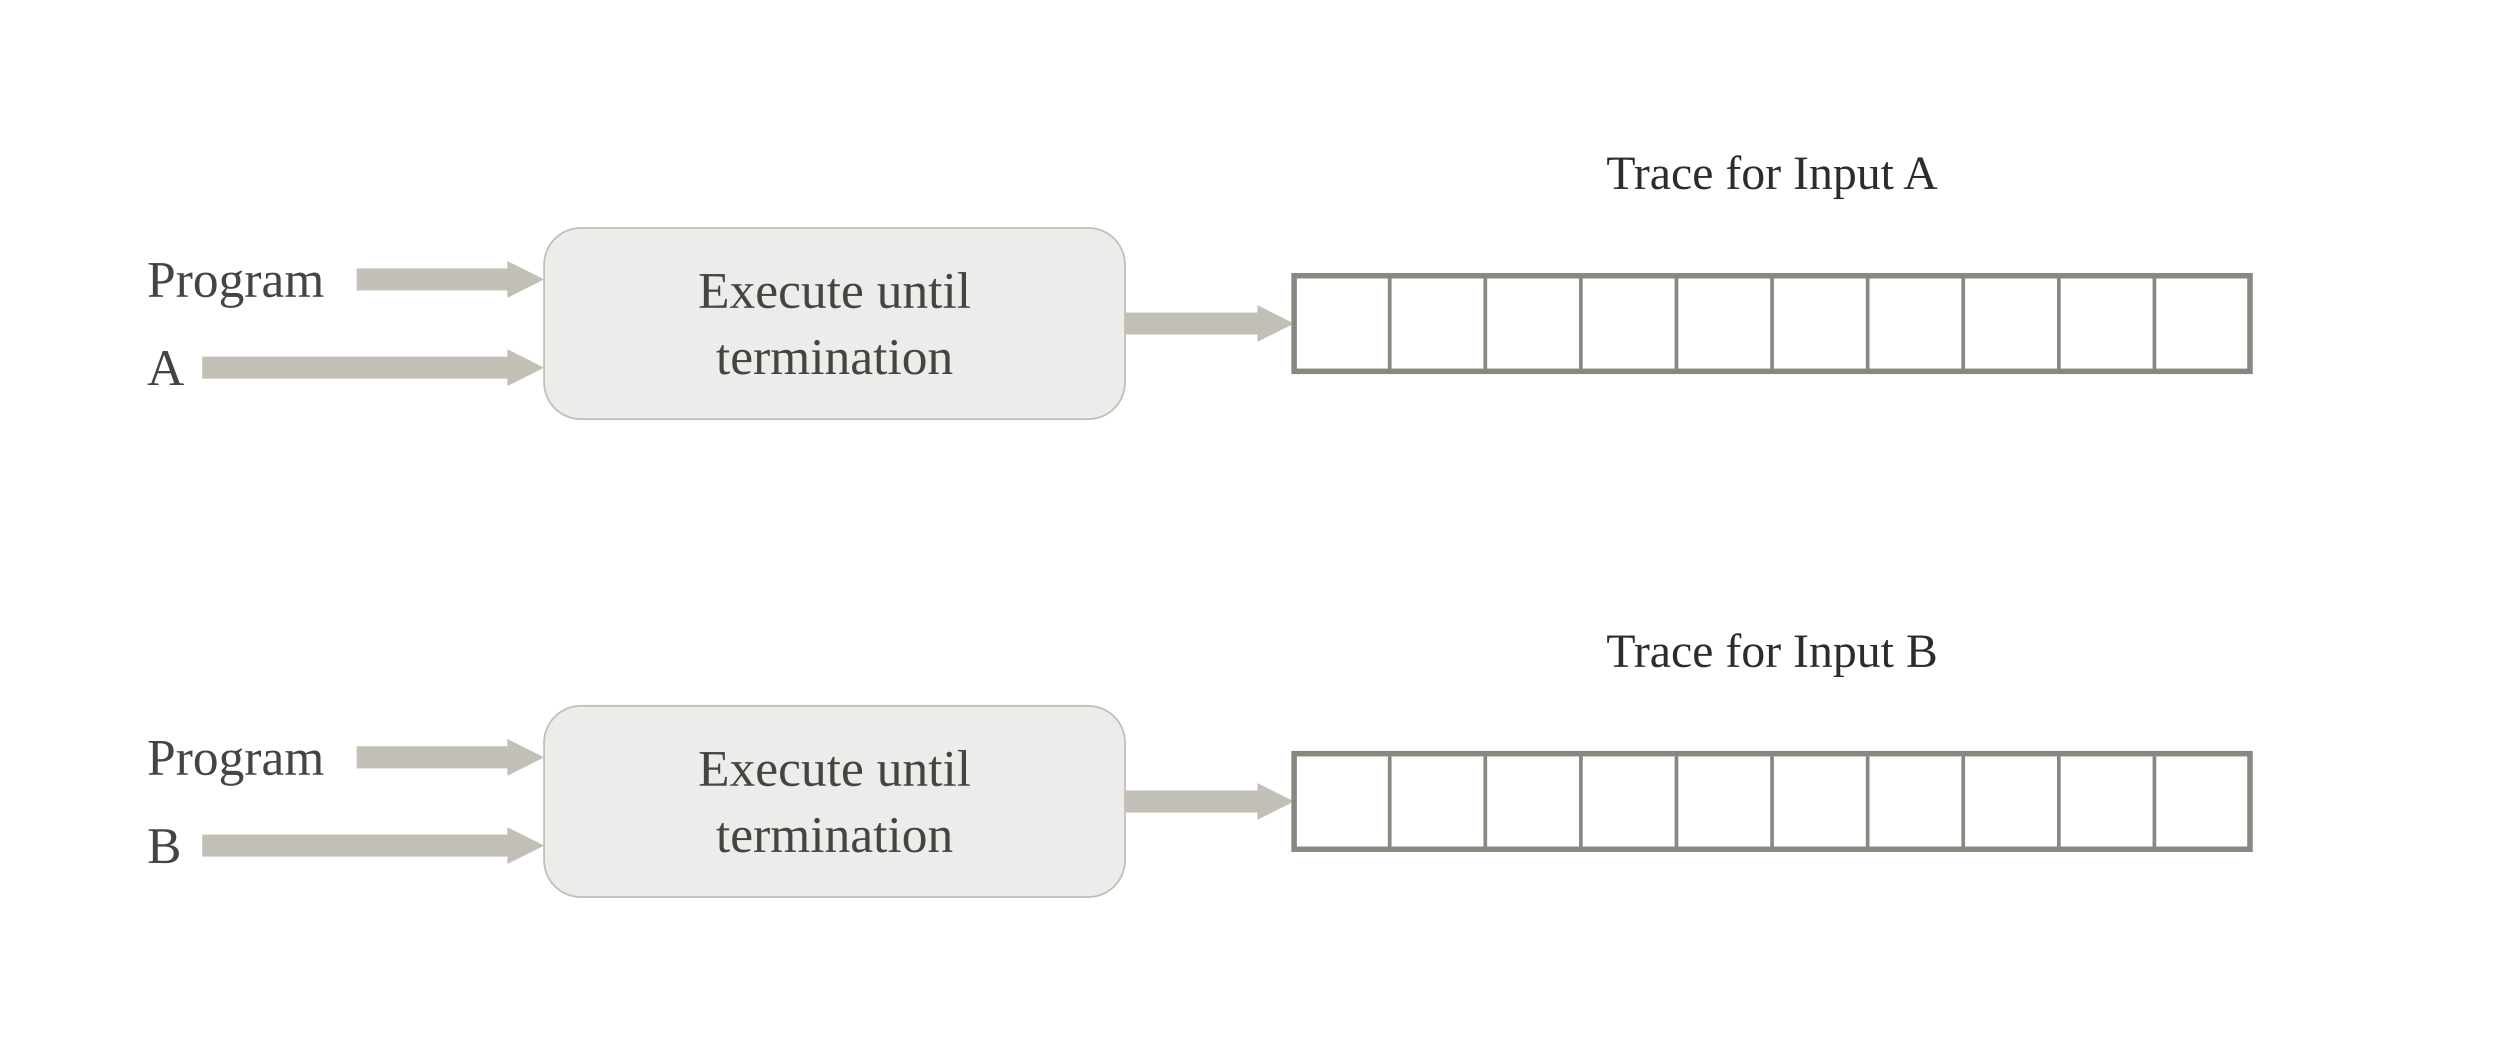
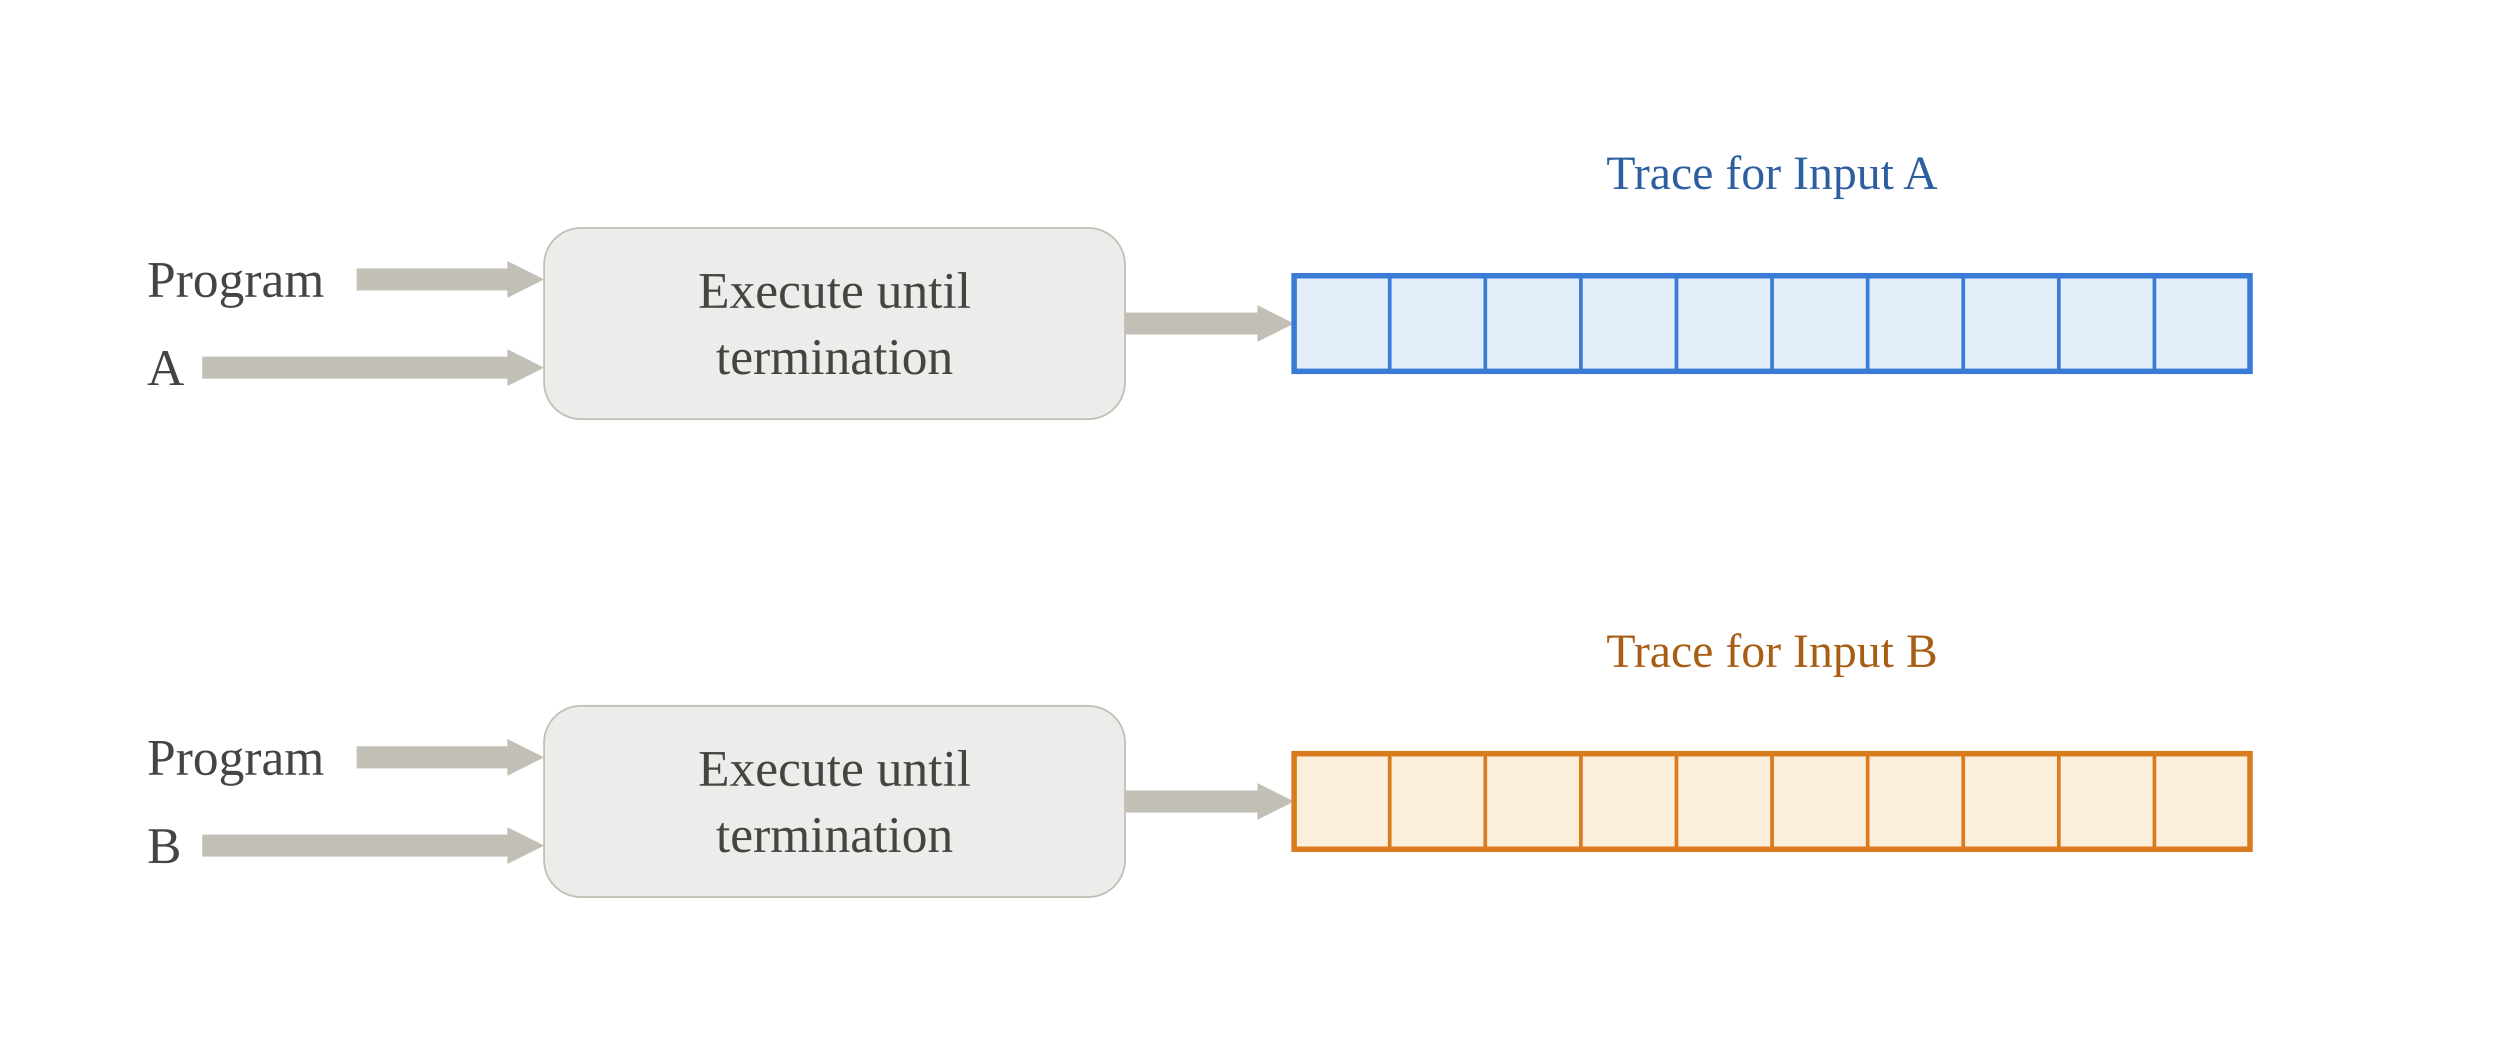
<svg xmlns="http://www.w3.org/2000/svg" width="100%" viewBox="0 0 680 285">
  <text x="40" y="76" font-size="14" fill="#444441" dominant-baseline="central">Program</text>
  <text x="40" y="100" font-size="14" fill="#444441" dominant-baseline="central">A</text>
  <polygon points="97,73 138,73 138,71 148,76 138,81 138,79 97,79" fill="#C2C0B6" />
  <polygon points="55,97 138,97 138,95 148,100 138,105 138,103 55,103" fill="#C2C0B6" />
  <rect x="148" y="62" width="158" height="52" rx="10" fill="#EEECEA" stroke="#C2C0B6" stroke-width="0.5" />
  <text x="227" y="79" font-size="14" fill="#444441" text-anchor="middle" dominant-baseline="central">Execute until</text>
  <text x="227" y="97" font-size="14" fill="#444441" text-anchor="middle" dominant-baseline="central">termination</text>
  <polygon points="306,85 342,85 342,83 352,88 342,93 342,91 306,91" fill="#C2C0B6" />
-   <text x="482" y="47" font-size="13" fill="#2C2C2A" text-anchor="middle" dominant-baseline="central">Trace for Input A</text>
-   <rect x="352" y="75" width="260" height="26" fill="none" stroke="#888780" stroke-width="1.5" />
-   <line x1="378" y1="75" x2="378" y2="101" stroke="#888780" stroke-width="1" />
-   <line x1="404" y1="75" x2="404" y2="101" stroke="#888780" stroke-width="1" />
-   <line x1="430" y1="75" x2="430" y2="101" stroke="#888780" stroke-width="1" />
-   <line x1="456" y1="75" x2="456" y2="101" stroke="#888780" stroke-width="1" />
-   <line x1="482" y1="75" x2="482" y2="101" stroke="#888780" stroke-width="1" />
-   <line x1="508" y1="75" x2="508" y2="101" stroke="#888780" stroke-width="1" />
-   <line x1="534" y1="75" x2="534" y2="101" stroke="#888780" stroke-width="1" />
-   <line x1="560" y1="75" x2="560" y2="101" stroke="#888780" stroke-width="1" />
-   <line x1="586" y1="75" x2="586" y2="101" stroke="#888780" stroke-width="1" />
+   <text x="482" y="47" font-size="13" fill="#2C5EA0" text-anchor="middle" dominant-baseline="central">Trace for Input A</text>
+   <rect x="352" y="75" width="260" height="26" fill="#E3EDF9" stroke="#3A7BD5" stroke-width="1.5" />
+   <line x1="378" y1="75" x2="378" y2="101" stroke="#3A7BD5" stroke-width="1" />
+   <line x1="404" y1="75" x2="404" y2="101" stroke="#3A7BD5" stroke-width="1" />
+   <line x1="430" y1="75" x2="430" y2="101" stroke="#3A7BD5" stroke-width="1" />
+   <line x1="456" y1="75" x2="456" y2="101" stroke="#3A7BD5" stroke-width="1" />
+   <line x1="482" y1="75" x2="482" y2="101" stroke="#3A7BD5" stroke-width="1" />
+   <line x1="508" y1="75" x2="508" y2="101" stroke="#3A7BD5" stroke-width="1" />
+   <line x1="534" y1="75" x2="534" y2="101" stroke="#3A7BD5" stroke-width="1" />
+   <line x1="560" y1="75" x2="560" y2="101" stroke="#3A7BD5" stroke-width="1" />
+   <line x1="586" y1="75" x2="586" y2="101" stroke="#3A7BD5" stroke-width="1" />
  <text x="40" y="206" font-size="14" fill="#444441" dominant-baseline="central">Program</text>
  <text x="40" y="230" font-size="14" fill="#444441" dominant-baseline="central">B</text>
  <polygon points="97,203 138,203 138,201 148,206 138,211 138,209 97,209" fill="#C2C0B6" />
  <polygon points="55,227 138,227 138,225 148,230 138,235 138,233 55,233" fill="#C2C0B6" />
  <rect x="148" y="192" width="158" height="52" rx="10" fill="#EEECEA" stroke="#C2C0B6" stroke-width="0.5" />
  <text x="227" y="209" font-size="14" fill="#444441" text-anchor="middle" dominant-baseline="central">Execute until</text>
  <text x="227" y="227" font-size="14" fill="#444441" text-anchor="middle" dominant-baseline="central">termination</text>
  <polygon points="306,215 342,215 342,213 352,218 342,223 342,221 306,221" fill="#C2C0B6" />
-   <text x="482" y="177" font-size="13" fill="#2C2C2A" text-anchor="middle" dominant-baseline="central">Trace for Input B</text>
-   <rect x="352" y="205" width="260" height="26" fill="none" stroke="#888780" stroke-width="1.5" />
-   <line x1="378" y1="205" x2="378" y2="231" stroke="#888780" stroke-width="1" />
-   <line x1="404" y1="205" x2="404" y2="231" stroke="#888780" stroke-width="1" />
-   <line x1="430" y1="205" x2="430" y2="231" stroke="#888780" stroke-width="1" />
-   <line x1="456" y1="205" x2="456" y2="231" stroke="#888780" stroke-width="1" />
-   <line x1="482" y1="205" x2="482" y2="231" stroke="#888780" stroke-width="1" />
-   <line x1="508" y1="205" x2="508" y2="231" stroke="#888780" stroke-width="1" />
-   <line x1="534" y1="205" x2="534" y2="231" stroke="#888780" stroke-width="1" />
-   <line x1="560" y1="205" x2="560" y2="231" stroke="#888780" stroke-width="1" />
-   <line x1="586" y1="205" x2="586" y2="231" stroke="#888780" stroke-width="1" />
+   <text x="482" y="177" font-size="13" fill="#A85D15" text-anchor="middle" dominant-baseline="central">Trace for Input B</text>
+   <rect x="352" y="205" width="260" height="26" fill="#FBEEDD" stroke="#D97B1E" stroke-width="1.5" />
+   <line x1="378" y1="205" x2="378" y2="231" stroke="#D97B1E" stroke-width="1" />
+   <line x1="404" y1="205" x2="404" y2="231" stroke="#D97B1E" stroke-width="1" />
+   <line x1="430" y1="205" x2="430" y2="231" stroke="#D97B1E" stroke-width="1" />
+   <line x1="456" y1="205" x2="456" y2="231" stroke="#D97B1E" stroke-width="1" />
+   <line x1="482" y1="205" x2="482" y2="231" stroke="#D97B1E" stroke-width="1" />
+   <line x1="508" y1="205" x2="508" y2="231" stroke="#D97B1E" stroke-width="1" />
+   <line x1="534" y1="205" x2="534" y2="231" stroke="#D97B1E" stroke-width="1" />
+   <line x1="560" y1="205" x2="560" y2="231" stroke="#D97B1E" stroke-width="1" />
+   <line x1="586" y1="205" x2="586" y2="231" stroke="#D97B1E" stroke-width="1" />
</svg>
